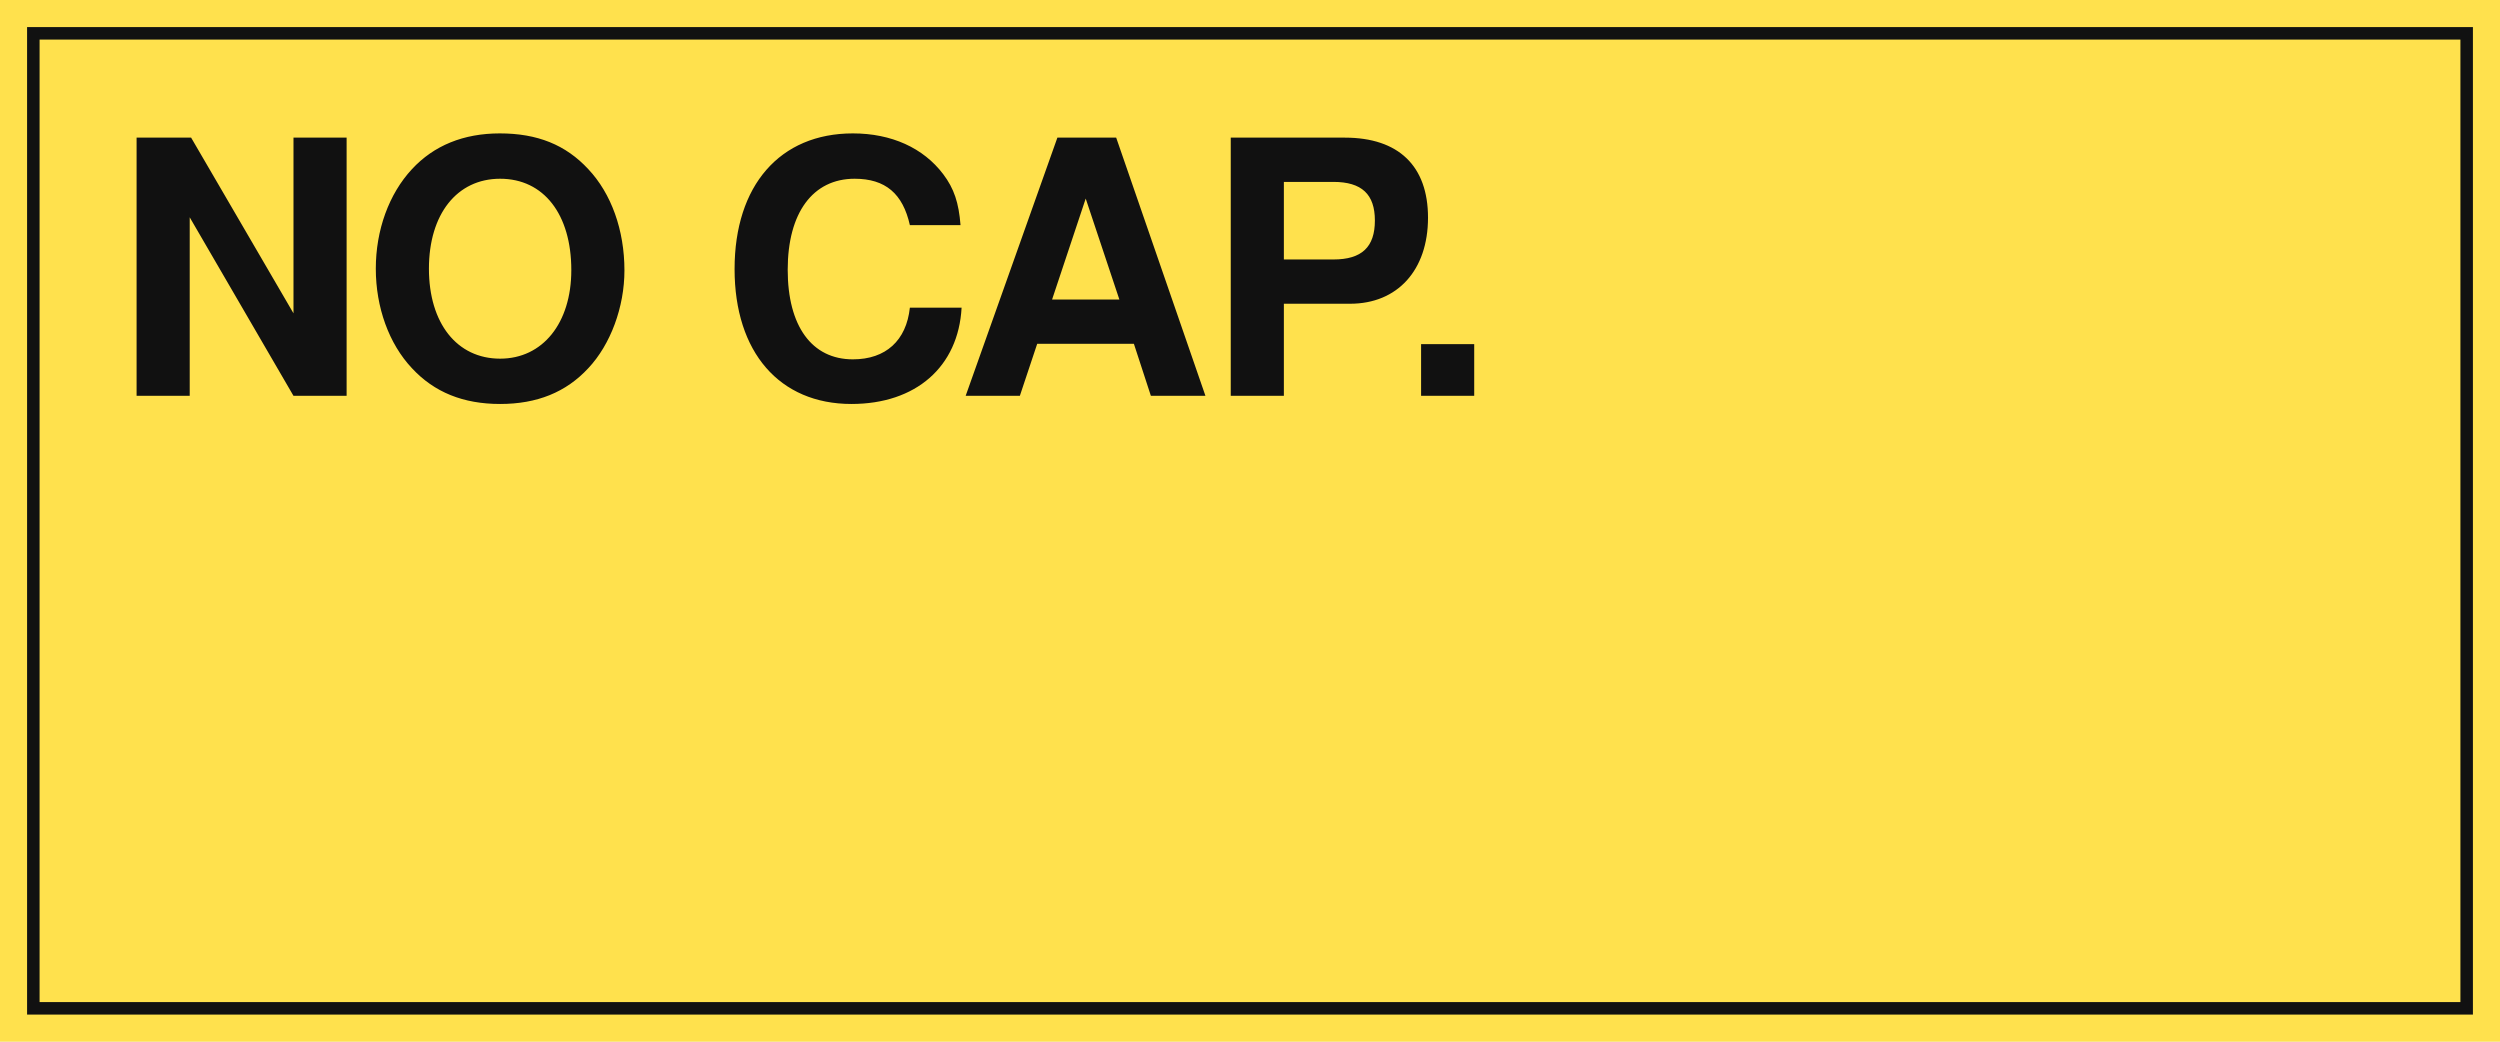
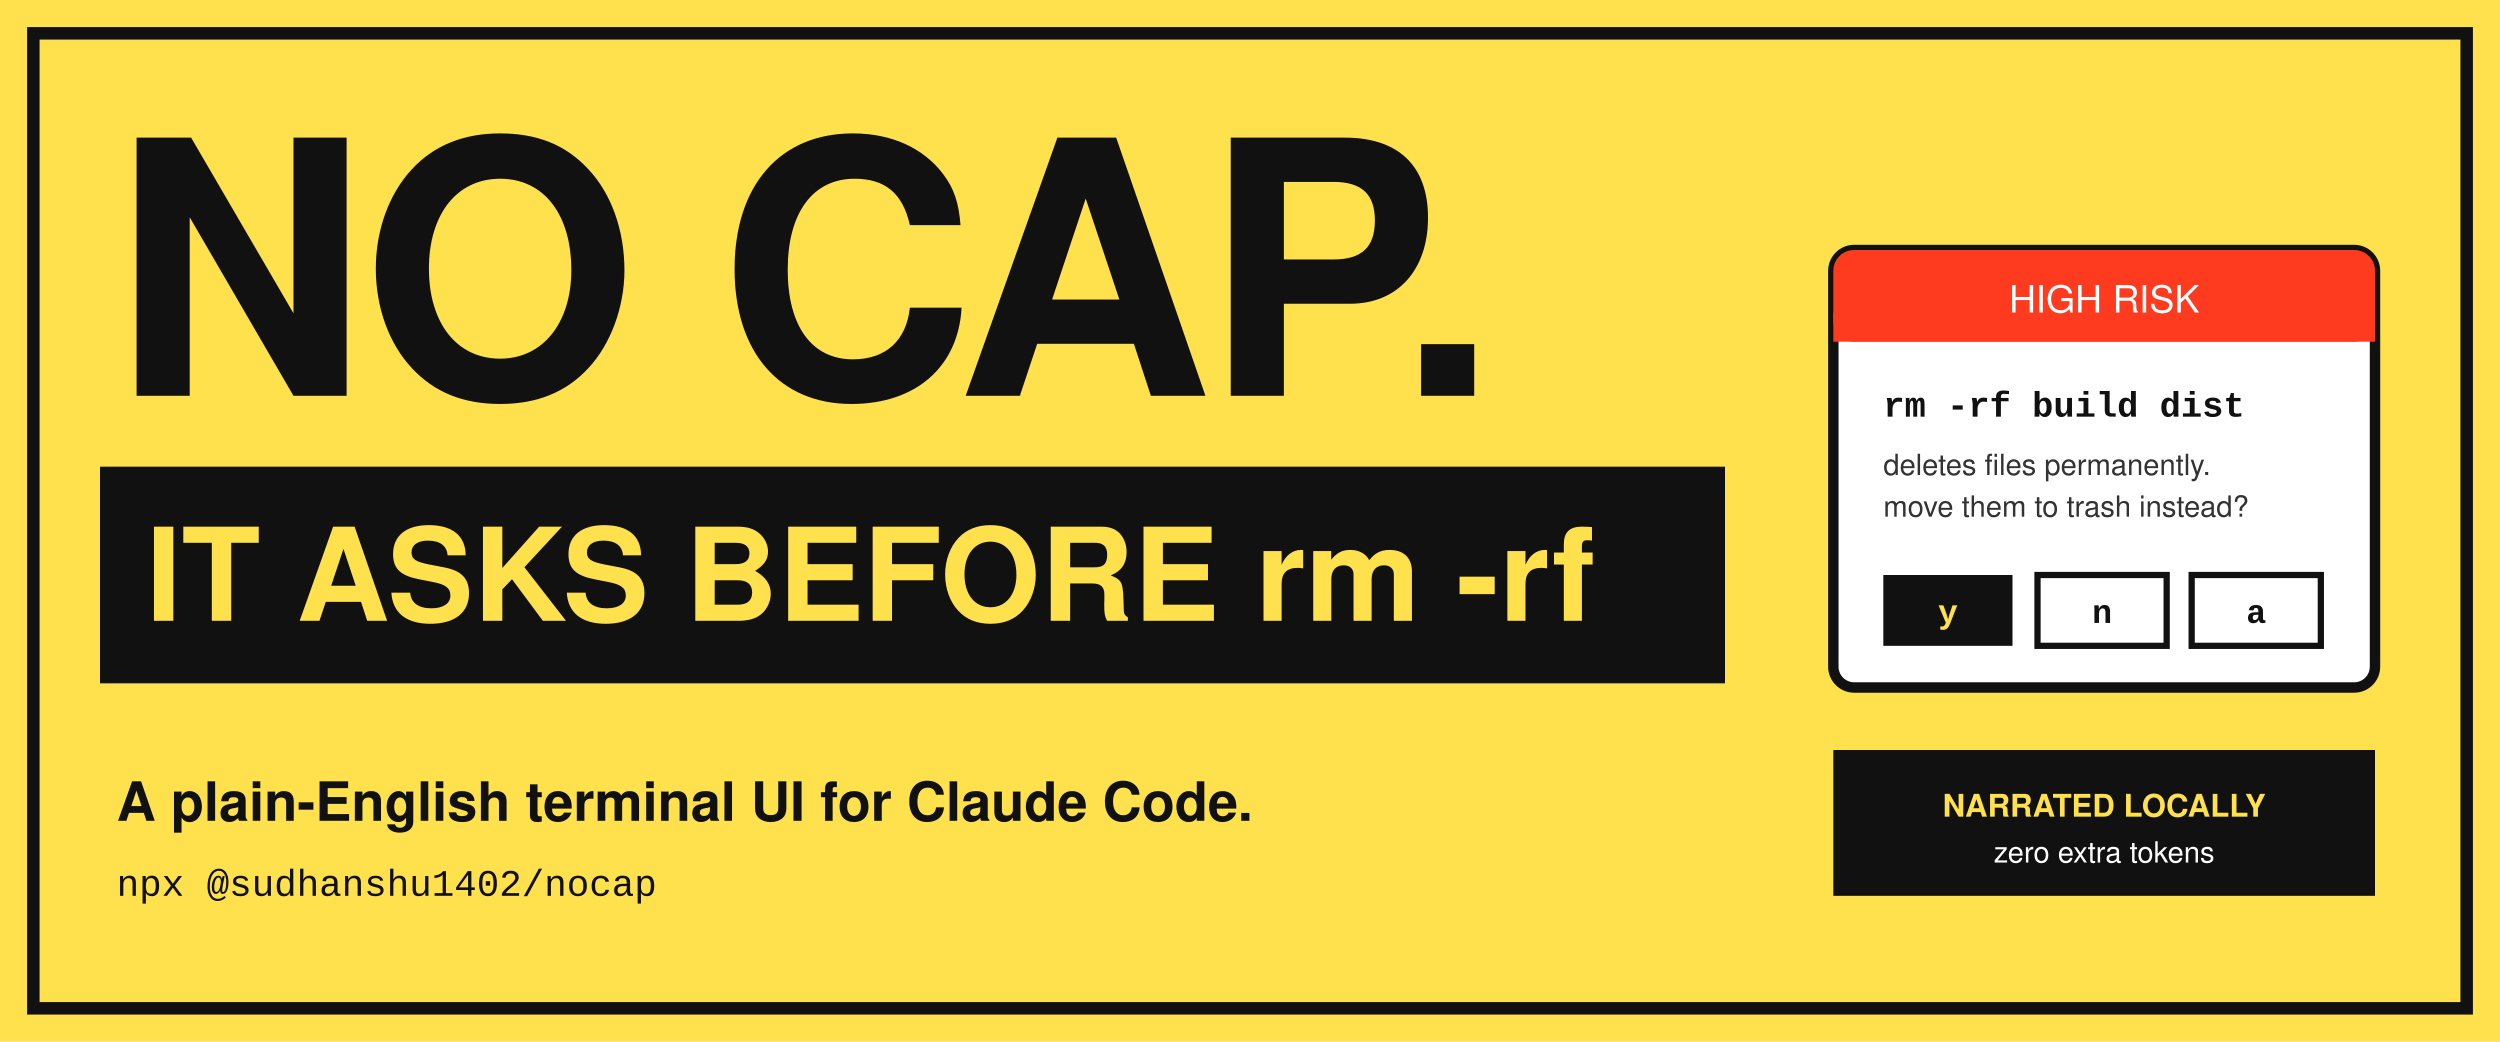
<svg xmlns="http://www.w3.org/2000/svg" width="1200" height="500" viewBox="0 0 1200 500" role="img" aria-label="nocap: NO CAP. It asks before rm -rf. A plain-English terminal UI for Claude Code. A high-risk approval card for rm -rf build dist offers to move the files to trash, with y, n and a keys. Narrated locally, zero extra tokens.">
  <style>.mo{font-family:ui-monospace,SFMono-Regular,Menlo,Consolas,"Courier New",monospace}.sa{font-family:"Helvetica Neue",Helvetica,Arial,sans-serif}.se{font-family:Georgia,"Times New Roman",serif}.bl{font-family:"Arial Black","Helvetica Neue",Helvetica,Arial,sans-serif}
- .in{opacity:0;animation:in .5s ease-out forwards}@keyframes in{from{opacity:0;transform:translateY(5px)}to{opacity:1;transform:none}}
- .dr{stroke-dasharray:1600;stroke-dashoffset:1600;animation:dr 2.2s ease-in-out forwards}@keyframes dr{to{stroke-dashoffset:0}}
+ .in{}@keyframes in{from{opacity:0;transform:translateY(5px)}to{opacity:1;transform:none}}
+ .dr{}@keyframes dr{to{stroke-dashoffset:0}}

@media (prefers-reduced-motion:reduce){*{animation:none!important;opacity:1!important;stroke-dashoffset:0!important}}</style>
  <rect width="1200" height="500" fill="#ffe14d" />
  <rect x="16" y="16" width="1168" height="468" fill="none" stroke="#111" stroke-width="6" />
  <text x="54" y="190" class="bl" font-size="170" font-weight="900" fill="#111" letter-spacing="-4">NO CAP.</text>
  <g class="in" style="animation-delay:0.5s">
    <rect x="48" y="224" width="780" height="104" fill="#111" />
    <text x="70" y="298" class="bl" font-size="62" font-weight="900" fill="#ffe14d">IT ASKS BEFORE rm -rf</text>
  </g>
  <text x="56" y="394" class="sa in" style="animation-delay:0.9s" font-size="26" font-weight="700" fill="#111">A plain-English terminal UI for Claude Code.</text>
  <text x="56" y="430" class="mo in" style="animation-delay:1.1s" font-size="18" fill="#111">npx @sudhanshu1402/nocap</text>
  <g class="in" style="animation-delay:1.3s">
    <rect x="880" y="120" width="260" height="210" rx="10" fill="#fff" stroke="#111" stroke-width="5" />
    <rect x="880" y="120" width="260" height="44" rx="10" fill="#ff3b1f" />
    <rect x="880" y="150" width="260" height="14" fill="#ff3b1f" />
    <text x="1010" y="150" text-anchor="middle" class="bl" font-size="18" fill="#fff">HIGH RISK</text>
    <text x="904" y="200" class="mo" font-size="17" font-weight="700" fill="#111">rm -rf build dist</text>
    <text x="904" y="228" class="sa" font-size="14" fill="#333">deletes files permanently.</text>
    <text x="904" y="248" class="sa" font-size="14" fill="#333">move them to trash instead?</text>
    <g class="mo" font-size="16" font-weight="700">
      <rect x="904" y="276" width="62" height="34" fill="#111" />
      <text x="935" y="299" text-anchor="middle" fill="#ffe14d">y</text>
      <rect x="978" y="276" width="62" height="34" fill="#fff" stroke="#111" stroke-width="3" />
      <text x="1009" y="299" text-anchor="middle" fill="#111">n</text>
      <rect x="1052" y="276" width="62" height="34" fill="#fff" stroke="#111" stroke-width="3" />
      <text x="1083" y="299" text-anchor="middle" fill="#111">a</text>
    </g>
  </g>
  <g class="in" style="animation-delay:1.6s">
    <rect x="880" y="360" width="260" height="70" fill="#111" />
    <text x="1010" y="392" text-anchor="middle" class="sa" font-size="15" font-weight="700" fill="#ffe14d">NARRATED LOCALLY</text>
    <text x="1010" y="414" text-anchor="middle" class="sa" font-size="14" fill="#fff">zero extra tokens</text>
  </g>
</svg>
